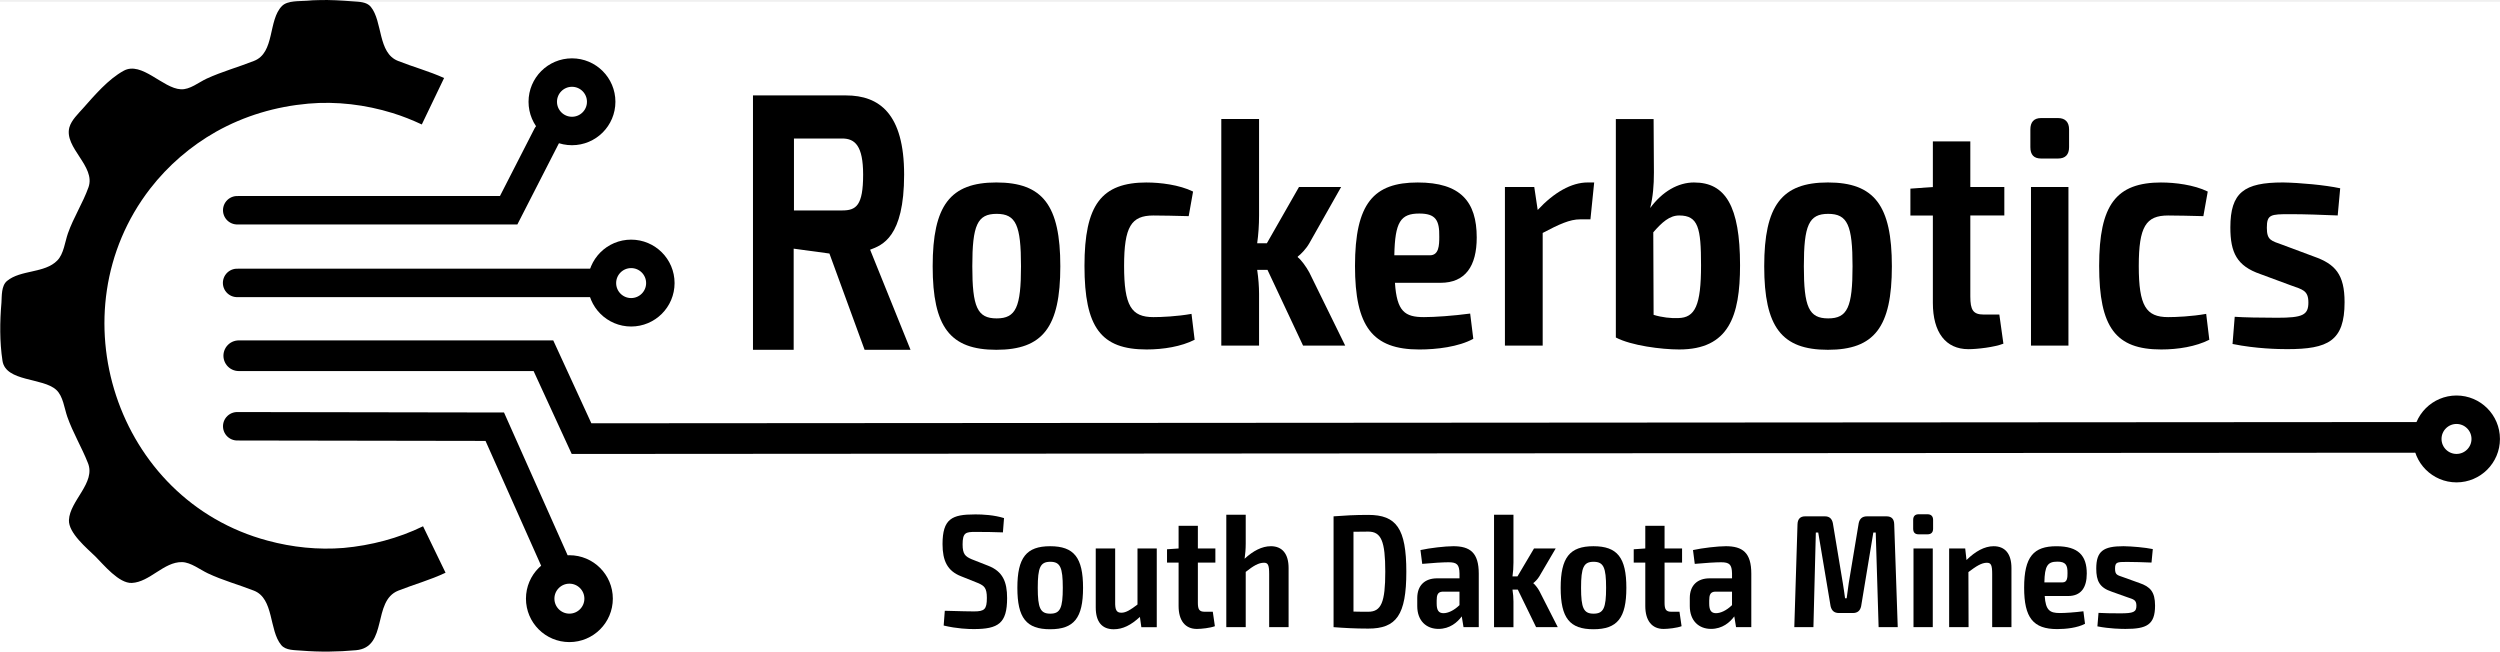
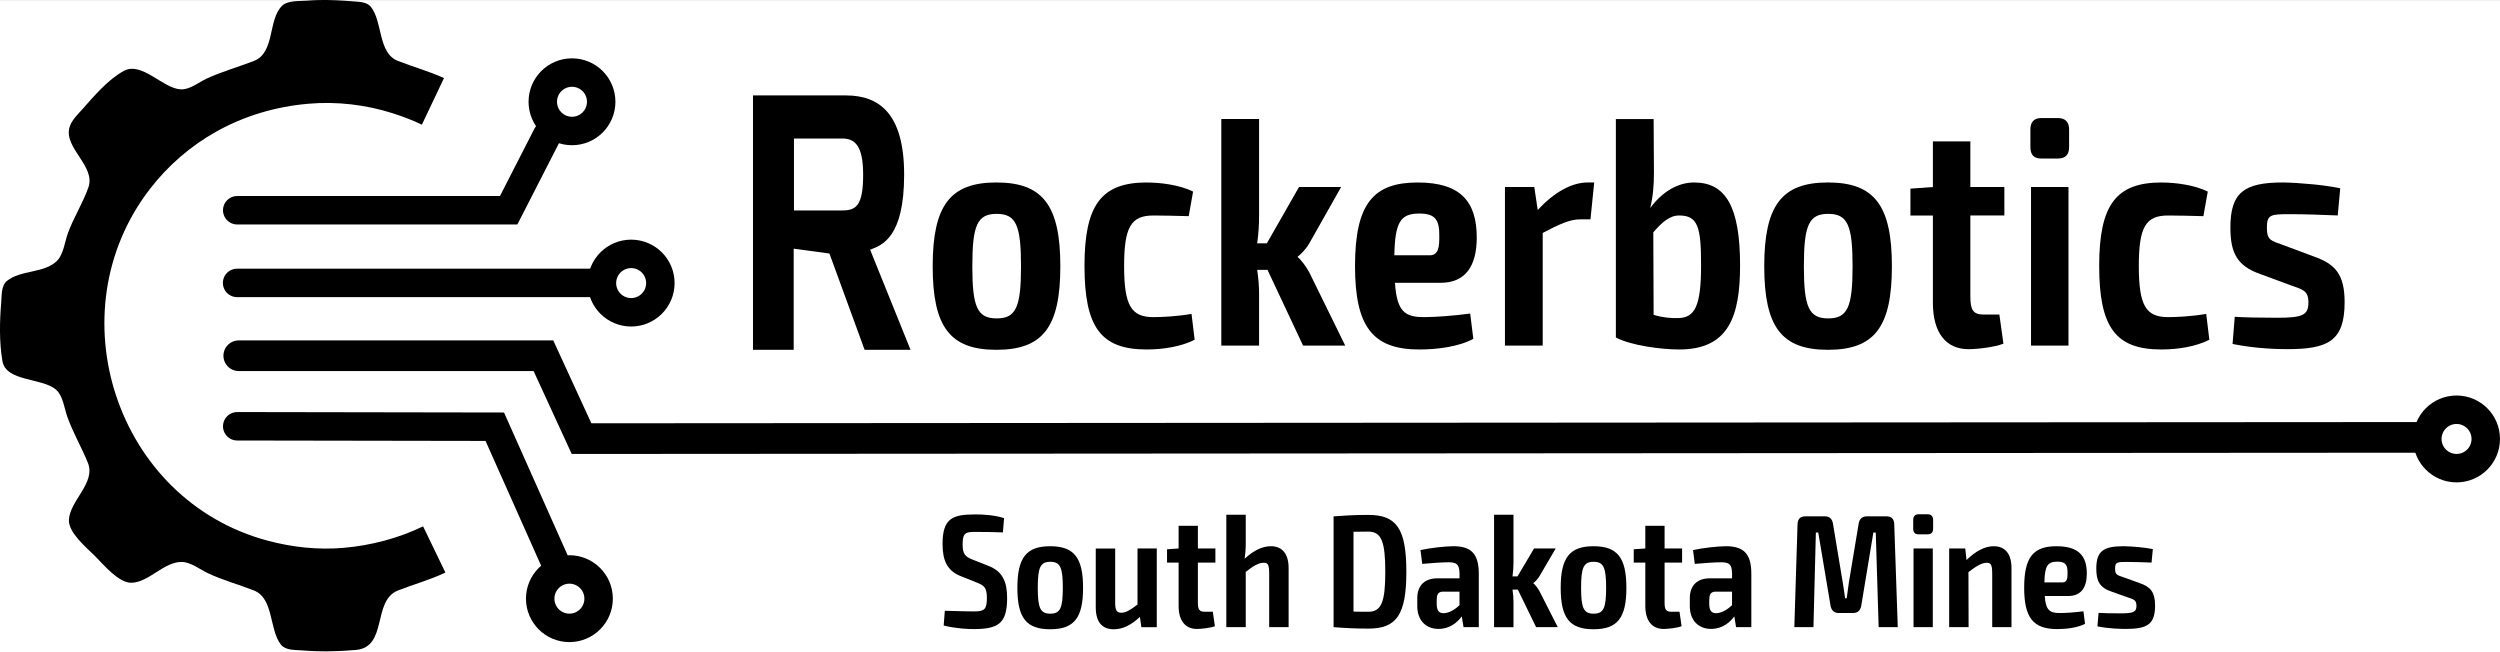
- <svg xmlns="http://www.w3.org/2000/svg" width="12.002mm" height="3.127mm" viewBox="0 0 12.002 3.127" version="1.1" id="svg1039">
+ <svg xmlns="http://www.w3.org/2000/svg" width="25mm" height="6.514mm" viewBox="0 0 25 6.514" version="1.1" id="svg1039">
  <defs id="defs1033" />
-   <g id="g1607" transform="translate(-3.5187712e-8,0.00852343)">
+   <g id="g1607" transform="translate(-3.5029909e-8,0.00852343)">
    <rect x="0" y="0" width="131.795" height="34.33" style="fill:#ffffff;fill-opacity:1;stroke:none" id="rect1605" />
  </g>
-   <g id="g1609" transform="translate(-3.5187712e-8,0.00852343)">
-     <path style="fill:#000000;fill-opacity:1;stroke:none;stroke-width:0.007" clip-path="none" d="m 1.529,-0.008 c -0.018,4.4622e-4 -0.037,0.001 -0.055,0.003 v 4.817e-5 c -0.036,0.003 -0.093,-0.002 -0.12,0.025 -0.068,0.068 -0.033,0.225 -0.135,0.264 -0.076,0.03 -0.153,0.051 -0.227,0.085 -0.037,0.017 -0.081,0.054 -0.124,0.051 -0.086,-0.004 -0.188,-0.136 -0.274,-0.089 -0.075,0.041 -0.14,0.118 -0.196,0.181 -0.023,0.026 -0.055,0.056 -0.065,0.091 -0.026,0.098 0.127,0.186 0.092,0.287 -0.027,0.076 -0.072,0.145 -0.099,0.222 -0.014,0.04 -0.02,0.099 -0.051,0.13 -0.06,0.062 -0.176,0.044 -0.241,0.098 -0.028,0.023 -0.025,0.071 -0.027,0.104 -0.008,0.092 -0.009,0.188 0.005,0.28 0.016,0.101 0.194,0.08 0.258,0.139 0.033,0.03 0.039,0.089 0.053,0.129 0.027,0.077 0.069,0.146 0.099,0.222 0.039,0.095 -0.087,0.181 -0.091,0.274 -0.003,0.062 0.087,0.136 0.127,0.175 0.04,0.04 0.113,0.13 0.175,0.127 0.086,-0.004 0.154,-0.102 0.241,-0.1 0.042,0.001 0.086,0.036 0.124,0.054 0.072,0.034 0.147,0.054 0.221,0.083 0.097,0.038 0.072,0.19 0.131,0.261 0.022,0.027 0.066,0.024 0.098,0.027 0.087,0.007 0.173,0.006 0.261,-0.002 0.155,-0.014 0.077,-0.236 0.203,-0.286 0.076,-0.03 0.153,-0.051 0.227,-0.086 L 2.031,2.518 C 1.912,2.576 1.781,2.61 1.65,2.622 1.527,2.632 1.403,2.619 1.285,2.587 0.555,2.392 0.263,1.489 0.721,0.897 0.807,0.786 0.915,0.693 1.037,0.624 1.174,0.547 1.324,0.503 1.48,0.489 c 0.135,-0.012 0.275,0.005 0.404,0.045 0.049,0.015 0.096,0.034 0.141,0.055 L 2.132,0.366 C 2.059,0.333 1.984,0.313 1.911,0.284 1.813,0.246 1.838,0.095 1.78,0.024 1.76,-2.3436163e-4 1.724,3.163014e-4 1.695,-0.002 1.64,-0.006 1.584,-0.01 1.529,-0.008 Z" id="path1231" />
-     <g id="g1340-8-36" transform="matrix(0.0910639,0,0,0.0910639,-3.150815,-11.84268)" style="opacity:0.997;stroke:#000000">
+   <g id="g1609" transform="translate(-3.5029909e-8,0.00852343)">
+     <path style="fill:#000000;fill-opacity:1;stroke:none;stroke-width:0.014" clip-path="none" d="m 3.185,-0.008 c -0.038,9.295e-4 -0.077,0.003 -0.115,0.006 v 1.004e-4 c -0.074,0.006 -0.193,-0.005 -0.25,0.052 C 2.677,0.192 2.752,0.518 2.539,0.601 2.381,0.662 2.22,0.707 2.065,0.778 1.987,0.815 1.897,0.89 1.807,0.885 1.628,0.876 1.417,0.602 1.237,0.701 1.081,0.787 0.946,0.946 0.829,1.078 0.78,1.133 0.713,1.195 0.694,1.268 0.639,1.472 0.959,1.655 0.884,1.865 0.829,2.023 0.735,2.168 0.678,2.326 0.648,2.41 0.635,2.532 0.572,2.598 0.446,2.726 0.206,2.689 0.069,2.801 0.01,2.85 0.018,2.95 0.012,3.019 -0.004,3.21 -0.008,3.411 0.024,3.601 0.058,3.811 0.428,3.768 0.562,3.89 c 0.069,0.062 0.081,0.185 0.111,0.269 0.057,0.16 0.143,0.305 0.206,0.461 0.081,0.199 -0.181,0.378 -0.19,0.57 -0.006,0.129 0.181,0.282 0.264,0.365 0.083,0.083 0.236,0.27 0.365,0.264 0.178,-0.008 0.322,-0.212 0.502,-0.208 0.088,0.002 0.18,0.075 0.258,0.112 C 2.229,5.794 2.386,5.836 2.539,5.896 2.741,5.976 2.69,6.291 2.811,6.44 2.858,6.496 2.949,6.49 3.015,6.495 3.197,6.51 3.376,6.507 3.558,6.491 3.881,6.463 3.719,5.999 3.98,5.896 4.138,5.834 4.299,5.791 4.454,5.717 L 4.231,5.255 C 3.983,5.375 3.71,5.446 3.436,5.47 3.181,5.492 2.922,5.464 2.676,5.398 1.157,4.992 0.547,3.111 1.501,1.879 1.68,1.647 1.905,1.452 2.16,1.309 2.445,1.149 2.759,1.057 3.083,1.029 c 0.281,-0.025 0.572,0.009 0.841,0.094 0.101,0.032 0.2,0.07 0.295,0.115 L 4.44,0.772 C 4.29,0.704 4.133,0.661 3.98,0.601 3.777,0.522 3.829,0.208 3.708,0.059 c -0.041,-0.05 -0.118,-0.049 -0.177,-0.054 -0.115,-0.009 -0.231,-0.016 -0.346,-0.013 z" id="path1231" />
+     <g id="g1340-8-36" transform="matrix(0.1896878,0,0,0.1896878,-6.563209,-24.6593)" style="opacity:0.997;stroke:#000000">
      <path style="fill:none;stroke:#000000;stroke-width:1.616;stroke-linecap:round;stroke-linejoin:miter;stroke-miterlimit:4;stroke-dasharray:none;stroke-opacity:1" d="m 47.187,148.708 h 16.062 l 2.009,4.37 96.983,-0.066" id="path1324-3-1" />
      <path style="fill:none;stroke:#000000;stroke-width:1.5;stroke-linecap:round;stroke-linejoin:miter;stroke-miterlimit:4;stroke-dasharray:none;stroke-opacity:1" d="m 47.106,141.038 14.31,3e-4 2.024,-3.955" id="path1326-1-5" />
      <path style="fill:none;stroke:#000000;stroke-width:1.5;stroke-linecap:round;stroke-linejoin:miter;stroke-miterlimit:4;stroke-dasharray:none;stroke-opacity:1" d="m 47.106,152.427 13.578,0.023 3.136,7.038" id="path1328-7-39" />
      <circle style="fill:none;fill-opacity:0.947;stroke:#000000;stroke-width:1.5;stroke-linecap:round;stroke-linejoin:round;stroke-miterlimit:4;stroke-dasharray:none;stroke-opacity:1;paint-order:stroke fill markers" id="circle1330-2-46" cx="64.618" cy="161.515" r="1.54" />
      <circle style="fill:none;fill-opacity:0.947;stroke:#000000;stroke-width:1.5;stroke-linecap:round;stroke-linejoin:round;stroke-miterlimit:4;stroke-dasharray:none;stroke-opacity:1;paint-order:stroke fill markers" id="circle1332-3-5" cx="64.754" cy="135.32" r="1.54" />
      <path style="fill:none;stroke:#000000;stroke-width:1.5;stroke-linecap:round;stroke-linejoin:miter;stroke-miterlimit:4;stroke-dasharray:none;stroke-opacity:1" d="m 47.1,144.869 16.283,1.7e-4 h 2.757" id="path1334-3-3" />
      <circle style="fill:none;fill-opacity:0.947;stroke:#000000;stroke-width:1.5;stroke-linecap:round;stroke-linejoin:round;stroke-miterlimit:4;stroke-dasharray:none;stroke-opacity:1;paint-order:stroke fill markers" id="circle1336-3-57" cx="67.873" cy="144.878" r="1.54" />
      <circle style="fill:none;fill-opacity:0.947;stroke:#000000;stroke-width:1.5;stroke-linecap:round;stroke-linejoin:round;stroke-miterlimit:4;stroke-dasharray:none;stroke-opacity:1;paint-order:stroke fill markers" id="circle1338-2-3" r="1.54" cy="153.095" cx="164.105" />
    </g>
  </g>
-   <g id="g1611" transform="translate(-3.5187712e-8,0.00852343)">
-     <g id="g1288" transform="matrix(0.09106263,0,0,0.09106263,-3.044245,-11.827)" style="opacity:0.997;fill:#000000;fill-opacity:1">
+   <g id="g1611" transform="translate(-3.5029909e-8,0.00852343)">
+     <g id="g1288" transform="matrix(0.1896852,0,0,0.1896852,-6.341221,-24.62663)" style="opacity:0.997;fill:#000000;fill-opacity:1">
      <g aria-label="South Dakota Mines" transform="translate(-144.7175,26.19241)" id="text1276" style="font-style:normal;font-weight:normal;font-size:10.583px;line-height:1.25;font-family:sans-serif;white-space:pre;shape-inside:url(#rect1290);opacity:0.998;fill:#000000;fill-opacity:1;stroke:none">
        <path d="m 229.531,130.712 c -1.194,0 -1.693,0.229 -1.693,1.566 0,0.872 0.254,1.414 0.974,1.693 l 0.931,0.373 c 0.288,0.135 0.432,0.237 0.432,0.77 0,0.601 -0.127,0.711 -0.677,0.711 -0.279,0 -0.584,-0.008 -1.541,-0.034 l -0.059,0.779 c 0.711,0.169 1.304,0.186 1.583,0.186 1.304,0 1.761,-0.305 1.761,-1.634 0,-0.855 -0.229,-1.405 -0.991,-1.702 l -0.881,-0.347 c -0.33,-0.144 -0.474,-0.262 -0.474,-0.779 0,-0.627 0.169,-0.66 0.669,-0.66 0.483,0 1.067,0.008 1.456,0.025 l 0.059,-0.754 c -0.525,-0.161 -1.084,-0.195 -1.549,-0.195 z" style="font-style:normal;font-variant:normal;font-weight:600;font-stretch:condensed;font-size:8.467px;font-family:'Exo 2';-inkscape-font-specification:'Exo 2 Semi-Bold Condensed';fill:#000000;fill-opacity:1" id="path1344" />
        <path d="m 233.51,132.388 c -1.253,0 -1.727,0.601 -1.727,2.193 0,1.592 0.474,2.184 1.727,2.184 1.262,0 1.736,-0.593 1.736,-2.184 0,-1.592 -0.474,-2.193 -1.736,-2.193 z m 0.008,0.821 c 0.525,0 0.66,0.296 0.66,1.372 0,1.067 -0.135,1.363 -0.66,1.363 -0.525,0 -0.66,-0.296 -0.66,-1.363 0,-1.075 0.135,-1.372 0.66,-1.372 z" style="font-style:normal;font-variant:normal;font-weight:600;font-stretch:condensed;font-size:8.467px;font-family:'Exo 2';-inkscape-font-specification:'Exo 2 Semi-Bold Condensed';fill:#000000;fill-opacity:1" id="path1346" />
        <path d="m 239.132,132.507 h -1.016 v 2.955 c -0.364,0.279 -0.61,0.432 -0.847,0.432 -0.262,0 -0.339,-0.144 -0.33,-0.584 v -2.802 h -1.024 v 3.107 c 0,0.762 0.33,1.151 0.948,1.151 0.483,0 0.914,-0.22 1.38,-0.652 l 0.076,0.542 h 0.813 z" style="font-style:normal;font-variant:normal;font-weight:600;font-stretch:condensed;font-size:8.467px;font-family:'Exo 2';-inkscape-font-specification:'Exo 2 Semi-Bold Condensed';fill:#000000;fill-opacity:1" id="path1348" />
        <path d="m 241.299,133.252 h 0.923 v -0.745 h -0.923 v -1.194 h -1.016 v 1.194 l -0.61,0.042 v 0.703 h 0.61 v 2.286 c 0,0.77 0.347,1.211 0.965,1.211 0.237,0 0.703,-0.051 0.948,-0.144 l -0.11,-0.762 h -0.423 c -0.288,0 -0.364,-0.119 -0.364,-0.474 z" style="font-style:normal;font-variant:normal;font-weight:600;font-stretch:condensed;font-size:8.467px;font-family:'Exo 2';-inkscape-font-specification:'Exo 2 Semi-Bold Condensed';fill:#000000;fill-opacity:1" id="path1350" />
        <path d="m 245.143,132.388 c -0.466,0 -0.931,0.246 -1.38,0.66 0.034,-0.229 0.059,-0.508 0.059,-0.796 v -1.524 h -1.024 v 5.927 h 1.024 v -2.913 c 0.406,-0.322 0.677,-0.483 0.965,-0.483 0.212,0 0.271,0.127 0.271,0.593 v 2.802 h 1.024 v -3.116 c 0,-0.745 -0.33,-1.151 -0.94,-1.151 z" style="font-style:normal;font-variant:normal;font-weight:600;font-stretch:condensed;font-size:8.467px;font-family:'Exo 2';-inkscape-font-specification:'Exo 2 Semi-Bold Condensed';fill:#000000;fill-opacity:1" id="path1352" />
        <path d="m 250.282,130.737 c -0.72,0 -1.287,0.034 -1.829,0.076 v 5.842 c 0.542,0.042 1.126,0.076 1.829,0.076 1.482,0 2.007,-0.711 2.007,-2.997 0,-2.286 -0.525,-2.997 -2.007,-2.997 z m 0,5.105 c -0.279,0 -0.542,0 -0.779,-0.008 v -4.208 c 0.237,0 0.483,-0.008 0.779,-0.008 0.686,0 0.897,0.508 0.897,2.117 0,1.609 -0.212,2.108 -0.897,2.108 z" style="font-style:normal;font-variant:normal;font-weight:600;font-stretch:condensed;font-size:8.467px;font-family:'Exo 2';-inkscape-font-specification:'Exo 2 Semi-Bold Condensed';fill:#000000;fill-opacity:1" id="path1354" />
        <path d="m 254.753,132.388 c -0.406,0 -1.228,0.093 -1.719,0.203 l 0.093,0.728 c 0.542,-0.051 1.109,-0.085 1.389,-0.085 0.44,0 0.567,0.119 0.576,0.593 v 0.254 h -1.177 c -0.66,0 -1.05,0.381 -1.05,1.041 v 0.423 c 0,0.779 0.483,1.202 1.118,1.202 0.601,0 0.999,-0.347 1.228,-0.66 l 0.093,0.567 h 0.804 v -2.819 c 0,-1.109 -0.457,-1.448 -1.355,-1.448 z m -0.5,3.531 c -0.254,0 -0.364,-0.144 -0.364,-0.508 V 135.25 c 0,-0.279 0.051,-0.449 0.296,-0.466 h 0.906 v 0.711 c -0.305,0.296 -0.618,0.423 -0.838,0.423 z" style="font-style:normal;font-variant:normal;font-weight:600;font-stretch:condensed;font-size:8.467px;font-family:'Exo 2';-inkscape-font-specification:'Exo 2 Semi-Bold Condensed';fill:#000000;fill-opacity:1" id="path1356" />
        <path d="m 258.165,134.674 0.965,1.981 h 1.143 l -0.974,-1.913 c -0.085,-0.152 -0.229,-0.339 -0.313,-0.398 v -0.017 c 0.085,-0.059 0.229,-0.203 0.313,-0.347 l 0.864,-1.473 h -1.143 l -0.872,1.473 h -0.262 c 0.034,-0.237 0.051,-0.474 0.051,-0.728 v -2.523 h -1.024 v 5.927 h 1.024 v -1.355 c 0,-0.186 -0.017,-0.406 -0.051,-0.627 z" style="font-style:normal;font-variant:normal;font-weight:600;font-stretch:condensed;font-size:8.467px;font-family:'Exo 2';-inkscape-font-specification:'Exo 2 Semi-Bold Condensed';fill:#000000;fill-opacity:1" id="path1358" />
        <path d="m 262.153,132.388 c -1.253,0 -1.727,0.601 -1.727,2.193 0,1.592 0.474,2.184 1.727,2.184 1.262,0 1.736,-0.593 1.736,-2.184 0,-1.592 -0.474,-2.193 -1.736,-2.193 z m 0.008,0.821 c 0.525,0 0.66,0.296 0.66,1.372 0,1.067 -0.135,1.363 -0.66,1.363 -0.525,0 -0.66,-0.296 -0.66,-1.363 0,-1.075 0.135,-1.372 0.66,-1.372 z" style="font-style:normal;font-variant:normal;font-weight:600;font-stretch:condensed;font-size:8.467px;font-family:'Exo 2';-inkscape-font-specification:'Exo 2 Semi-Bold Condensed';fill:#000000;fill-opacity:1" id="path1360" />
        <path d="m 265.903,133.252 h 0.923 v -0.745 h -0.923 v -1.194 h -1.016 v 1.194 l -0.61,0.042 v 0.703 h 0.61 v 2.286 c 0,0.77 0.347,1.211 0.965,1.211 0.237,0 0.703,-0.051 0.948,-0.144 l -0.11,-0.762 h -0.423 c -0.288,0 -0.364,-0.119 -0.364,-0.474 z" style="font-style:normal;font-variant:normal;font-weight:600;font-stretch:condensed;font-size:8.467px;font-family:'Exo 2';-inkscape-font-specification:'Exo 2 Semi-Bold Condensed';fill:#000000;fill-opacity:1" id="path1362" />
        <path d="m 269.121,132.388 c -0.406,0 -1.228,0.093 -1.719,0.203 l 0.093,0.728 c 0.542,-0.051 1.109,-0.085 1.389,-0.085 0.44,0 0.567,0.119 0.576,0.593 v 0.254 h -1.177 c -0.66,0 -1.05,0.381 -1.05,1.041 v 0.423 c 0,0.779 0.483,1.202 1.118,1.202 0.601,0 0.999,-0.347 1.228,-0.66 l 0.093,0.567 h 0.804 v -2.819 c 0,-1.109 -0.457,-1.448 -1.355,-1.448 z m -0.5,3.531 c -0.254,0 -0.364,-0.144 -0.364,-0.508 V 135.25 c 0,-0.279 0.051,-0.449 0.296,-0.466 h 0.906 v 0.711 c -0.305,0.296 -0.618,0.423 -0.838,0.423 z" style="font-style:normal;font-variant:normal;font-weight:600;font-stretch:condensed;font-size:8.467px;font-family:'Exo 2';-inkscape-font-specification:'Exo 2 Semi-Bold Condensed';fill:#000000;fill-opacity:1" id="path1364" />
        <path d="m 276.571,130.813 c -0.237,0 -0.381,0.119 -0.432,0.356 l -0.525,3.158 c -0.042,0.279 -0.076,0.533 -0.11,0.804 h -0.085 c -0.034,-0.271 -0.076,-0.525 -0.119,-0.804 l -0.525,-3.158 c -0.051,-0.237 -0.186,-0.356 -0.415,-0.356 h -1.05 c -0.254,0 -0.389,0.144 -0.398,0.415 l -0.169,5.427 h 1.008 l 0.127,-4.987 h 0.127 l 0.652,3.886 c 0.059,0.237 0.195,0.356 0.44,0.356 h 0.737 c 0.237,0 0.381,-0.119 0.432,-0.356 l 0.643,-3.886 h 0.127 l 0.152,4.987 h 1.008 l -0.186,-5.427 c -0.008,-0.271 -0.135,-0.415 -0.406,-0.415 z" style="font-style:normal;font-variant:normal;font-weight:600;font-stretch:condensed;font-size:8.467px;font-family:'Exo 2';-inkscape-font-specification:'Exo 2 Semi-Bold Condensed';fill:#000000;fill-opacity:1" id="path1366" />
        <path d="m 279.298,130.703 c -0.195,0 -0.288,0.11 -0.288,0.296 v 0.466 c 0,0.195 0.093,0.296 0.288,0.296 h 0.466 c 0.195,0 0.296,-0.102 0.296,-0.296 v -0.466 c 0,-0.186 -0.102,-0.296 -0.296,-0.296 z m 0.745,5.952 v -4.149 h -1.016 v 4.149 z" style="font-style:normal;font-variant:normal;font-weight:600;font-stretch:condensed;font-size:8.467px;font-family:'Exo 2';-inkscape-font-specification:'Exo 2 Semi-Bold Condensed';fill:#000000;fill-opacity:1" id="path1368" />
        <path d="m 283.252,132.388 c -0.483,0 -0.965,0.271 -1.431,0.728 l -0.068,-0.61 h -0.847 v 4.149 h 1.024 l -0.008,-2.904 c 0.415,-0.313 0.694,-0.491 0.974,-0.491 0.22,0 0.279,0.127 0.279,0.593 v 2.802 h 1.016 v -3.116 c 0,-0.745 -0.33,-1.151 -0.94,-1.151 z" style="font-style:normal;font-variant:normal;font-weight:600;font-stretch:condensed;font-size:8.467px;font-family:'Exo 2';-inkscape-font-specification:'Exo 2 Semi-Bold Condensed';fill:#000000;fill-opacity:1" id="path1370" />
        <path d="m 286.731,135.91 c -0.516,0 -0.737,-0.144 -0.787,-0.897 h 1.236 c 0.677,0 0.982,-0.44 0.982,-1.185 0,-0.94 -0.44,-1.439 -1.6,-1.439 -1.194,0 -1.702,0.542 -1.702,2.184 0,1.583 0.474,2.184 1.744,2.184 0.466,0 1.067,-0.068 1.465,-0.279 l -0.085,-0.66 c -0.457,0.059 -0.957,0.093 -1.253,0.093 z m -0.127,-2.709 c 0.44,0 0.55,0.169 0.542,0.61 0,0.22 -0.008,0.483 -0.254,0.483 h -0.965 c 0.017,-0.872 0.169,-1.092 0.677,-1.092 z" style="font-style:normal;font-variant:normal;font-weight:600;font-stretch:condensed;font-size:8.467px;font-family:'Exo 2';-inkscape-font-specification:'Exo 2 Semi-Bold Condensed';fill:#000000;fill-opacity:1" id="path1372" />
        <path d="m 290.084,132.388 c -1.05,0 -1.422,0.262 -1.422,1.177 0,0.66 0.178,1.008 0.813,1.219 l 0.83,0.296 c 0.322,0.11 0.474,0.135 0.474,0.449 0,0.33 -0.161,0.398 -0.847,0.398 -0.432,0 -0.923,-0.008 -1.151,-0.025 l -0.059,0.711 c 0.643,0.127 1.262,0.135 1.482,0.135 1.109,0 1.558,-0.212 1.558,-1.228 0,-0.728 -0.254,-0.999 -0.83,-1.194 l -0.847,-0.305 c -0.313,-0.11 -0.432,-0.119 -0.432,-0.449 0,-0.347 0.102,-0.356 0.627,-0.356 0.423,0 0.855,0.017 1.295,0.034 l 0.068,-0.711 c -0.415,-0.085 -1.075,-0.144 -1.558,-0.152 z" style="font-style:normal;font-variant:normal;font-weight:600;font-stretch:condensed;font-size:8.467px;font-family:'Exo 2';-inkscape-font-specification:'Exo 2 Semi-Bold Condensed';fill:#000000;fill-opacity:1" id="path1374" />
      </g>
      <g id="g1286" transform="matrix(0.8328694,0,0,0.8636844,-123.9653,56.88535)" style="opacity:0.998;fill:#000000;fill-opacity:1;stroke-width:1;stroke-miterlimit:4;stroke-dasharray:none">
        <g aria-label="ockerbotics" transform="translate(0,0.266187)" id="text1280" style="font-style:normal;font-variant:normal;font-weight:600;font-stretch:condensed;font-size:19.756px;line-height:1.25;font-family:'Exo 2';-inkscape-font-specification:'Exo 2 Semi-Bold Condensed';font-variant-ligatures:normal;font-variant-caps:normal;font-variant-numeric:normal;letter-spacing:0.265px;white-space:pre;shape-inside:url(#rect1292);fill:#000000;fill-opacity:1;stroke:none;stroke-width:1;stroke-miterlimit:4;stroke-dasharray:none">
          <path d="m 252.047,95.276 c -2.924,0 -4.03,1.403 -4.03,5.117 0,3.714 1.106,5.097 4.03,5.097 2.944,0 4.05,-1.383 4.05,-5.097 0,-3.714 -1.106,-5.117 -4.05,-5.117 z m 0.02,1.916 c 1.225,0 1.541,0.691 1.541,3.2 0,2.489 -0.316,3.181 -1.541,3.181 -1.225,0 -1.541,-0.691 -1.541,-3.181 0,-2.509 0.316,-3.2 1.541,-3.2 z" style="font-style:normal;font-variant:normal;font-weight:600;font-stretch:condensed;font-size:19.756px;font-family:'Exo 2';-inkscape-font-specification:'Exo 2 Semi-Bold Condensed';font-variant-ligatures:normal;font-variant-caps:normal;font-variant-numeric:normal;fill:#000000;fill-opacity:1;stroke-width:1;stroke-miterlimit:4;stroke-dasharray:none" id="path1318" />
          <path d="m 261.577,95.276 c -2.884,0 -3.951,1.363 -3.951,5.097 0,3.754 1.047,5.097 3.931,5.097 1.067,0 2.193,-0.178 3.042,-0.593 l -0.198,-1.58 c -0.909,0.158 -1.916,0.198 -2.41,0.198 -1.403,0 -1.857,-0.691 -1.857,-3.121 0,-2.41 0.454,-3.082 1.857,-3.082 0.593,0 1.383,0.02 2.232,0.04 l 0.277,-1.501 c -0.869,-0.415 -2.094,-0.553 -2.924,-0.553 z" style="font-style:normal;font-variant:normal;font-weight:600;font-stretch:condensed;font-size:19.756px;font-family:'Exo 2';-inkscape-font-specification:'Exo 2 Semi-Bold Condensed';font-variant-ligatures:normal;font-variant-caps:normal;font-variant-numeric:normal;fill:#000000;fill-opacity:1;stroke-width:1;stroke-miterlimit:4;stroke-dasharray:none" id="path1320" />
          <path d="m 269.21,100.61 2.252,4.623 h 2.667 l -2.272,-4.465 c -0.198,-0.356 -0.533,-0.79 -0.731,-0.929 v -0.04 c 0.198,-0.138 0.533,-0.474 0.731,-0.81 l 2.015,-3.437 h -2.667 l -2.035,3.437 h -0.612 c 0.079,-0.553 0.119,-1.106 0.119,-1.699 v -5.887 h -2.39 v 13.829 h 2.39 v -3.161 c 0,-0.435 -0.04,-0.948 -0.119,-1.462 z" style="font-style:normal;font-variant:normal;font-weight:600;font-stretch:condensed;font-size:19.756px;font-family:'Exo 2';-inkscape-font-specification:'Exo 2 Semi-Bold Condensed';font-variant-ligatures:normal;font-variant-caps:normal;font-variant-numeric:normal;fill:#000000;fill-opacity:1;stroke-width:1;stroke-miterlimit:4;stroke-dasharray:none" id="path1322" />
          <path d="m 279.116,103.495 c -1.205,0 -1.719,-0.336 -1.837,-2.094 h 2.884 c 1.58,0 2.292,-1.027 2.292,-2.766 0,-2.193 -1.027,-3.358 -3.734,-3.358 -2.786,0 -3.971,1.264 -3.971,5.097 0,3.694 1.106,5.097 4.07,5.097 1.087,0 2.489,-0.158 3.418,-0.652 l -0.198,-1.541 c -1.067,0.138 -2.232,0.217 -2.924,0.217 z m -0.296,-6.322 c 1.027,0 1.284,0.395 1.264,1.422 0,0.514 -0.02,1.126 -0.593,1.126 h -2.252 c 0.04,-2.035 0.395,-2.548 1.58,-2.548 z" style="font-style:normal;font-variant:normal;font-weight:600;font-stretch:condensed;font-size:19.756px;font-family:'Exo 2';-inkscape-font-specification:'Exo 2 Semi-Bold Condensed';font-variant-ligatures:normal;font-variant-caps:normal;font-variant-numeric:normal;fill:#000000;fill-opacity:1;stroke-width:1;stroke-miterlimit:4;stroke-dasharray:none" id="path1324" />
          <path d="m 289.89,95.276 h -0.415 c -1.027,0 -2.134,0.612 -3.161,1.679 l -0.217,-1.403 h -1.857 v 9.68 h 2.39 v -6.875 c 1.047,-0.533 1.719,-0.83 2.371,-0.83 h 0.652 z" style="font-style:normal;font-variant:normal;font-weight:600;font-stretch:condensed;font-size:19.756px;font-family:'Exo 2';-inkscape-font-specification:'Exo 2 Semi-Bold Condensed';font-variant-ligatures:normal;font-variant-caps:normal;font-variant-numeric:normal;fill:#000000;fill-opacity:1;stroke-width:1;stroke-miterlimit:4;stroke-dasharray:none" id="path1326" />
          <path d="m 296.22,95.276 c -1.027,0 -2.015,0.553 -2.786,1.561 0.178,-0.691 0.237,-1.383 0.237,-2.173 l -0.02,-3.26 h -2.39 v 13.335 c 0.968,0.494 2.884,0.731 4.01,0.731 3.141,0 3.852,-2.035 3.852,-5.136 0,-3.615 -0.929,-5.057 -2.904,-5.057 z m -1.008,8.278 c -0.435,0.02 -1.047,-0.04 -1.561,-0.198 l -0.02,-5.038 c 0.553,-0.612 1.027,-1.027 1.64,-1.027 1.205,0 1.383,0.751 1.383,3.042 0,2.45 -0.375,3.2 -1.442,3.22 z" style="font-style:normal;font-variant:normal;font-weight:600;font-stretch:condensed;font-size:19.756px;font-family:'Exo 2';-inkscape-font-specification:'Exo 2 Semi-Bold Condensed';font-variant-ligatures:normal;font-variant-caps:normal;font-variant-numeric:normal;fill:#000000;fill-opacity:1;stroke-width:1;stroke-miterlimit:4;stroke-dasharray:none" id="path1328" />
          <path d="m 304.683,95.276 c -2.924,0 -4.03,1.403 -4.03,5.117 0,3.714 1.106,5.097 4.03,5.097 2.944,0 4.05,-1.383 4.05,-5.097 0,-3.714 -1.106,-5.117 -4.05,-5.117 z m 0.02,1.916 c 1.225,0 1.541,0.691 1.541,3.2 0,2.489 -0.316,3.181 -1.541,3.181 -1.225,0 -1.541,-0.691 -1.541,-3.181 0,-2.509 0.316,-3.2 1.541,-3.2 z" style="font-style:normal;font-variant:normal;font-weight:600;font-stretch:condensed;font-size:19.756px;font-family:'Exo 2';-inkscape-font-specification:'Exo 2 Semi-Bold Condensed';font-variant-ligatures:normal;font-variant-caps:normal;font-variant-numeric:normal;fill:#000000;fill-opacity:1;stroke-width:1;stroke-miterlimit:4;stroke-dasharray:none" id="path1330" />
          <path d="m 313.699,97.292 h 2.153 v -1.738 h -2.153 v -2.786 h -2.371 v 2.786 l -1.422,0.099 v 1.64 h 1.422 v 5.334 c 0,1.798 0.81,2.825 2.252,2.825 0.553,0 1.64,-0.119 2.213,-0.336 l -0.257,-1.778 h -0.988 c -0.672,0 -0.849,-0.277 -0.849,-1.106 z" style="font-style:normal;font-variant:normal;font-weight:600;font-stretch:condensed;font-size:19.756px;font-family:'Exo 2';-inkscape-font-specification:'Exo 2 Semi-Bold Condensed';font-variant-ligatures:normal;font-variant-caps:normal;font-variant-numeric:normal;fill:#000000;fill-opacity:1;stroke-width:1;stroke-miterlimit:4;stroke-dasharray:none" id="path1332" />
          <path d="m 318.172,91.345 c -0.454,0 -0.672,0.257 -0.672,0.691 v 1.087 c 0,0.454 0.217,0.691 0.672,0.691 h 1.087 c 0.454,0 0.691,-0.237 0.691,-0.691 v -1.087 c 0,-0.435 -0.237,-0.691 -0.691,-0.691 z m 1.738,13.888 v -9.68 h -2.371 v 9.68 z" style="font-style:normal;font-variant:normal;font-weight:600;font-stretch:condensed;font-size:19.756px;font-family:'Exo 2';-inkscape-font-specification:'Exo 2 Semi-Bold Condensed';font-variant-ligatures:normal;font-variant-caps:normal;font-variant-numeric:normal;fill:#000000;fill-opacity:1;stroke-width:1;stroke-miterlimit:4;stroke-dasharray:none" id="path1334" />
          <path d="m 325.805,95.276 c -2.884,0 -3.951,1.363 -3.951,5.097 0,3.754 1.047,5.097 3.931,5.097 1.067,0 2.193,-0.178 3.042,-0.593 l -0.198,-1.58 c -0.909,0.158 -1.916,0.198 -2.41,0.198 -1.403,0 -1.857,-0.691 -1.857,-3.121 0,-2.41 0.454,-3.082 1.857,-3.082 0.593,0 1.383,0.02 2.232,0.04 l 0.277,-1.501 c -0.869,-0.415 -2.094,-0.553 -2.924,-0.553 z" style="font-style:normal;font-variant:normal;font-weight:600;font-stretch:condensed;font-size:19.756px;font-family:'Exo 2';-inkscape-font-specification:'Exo 2 Semi-Bold Condensed';font-variant-ligatures:normal;font-variant-caps:normal;font-variant-numeric:normal;fill:#000000;fill-opacity:1;stroke-width:1;stroke-miterlimit:4;stroke-dasharray:none" id="path1336" />
          <path d="m 333.478,95.276 c -2.45,0 -3.319,0.612 -3.319,2.746 0,1.541 0.415,2.351 1.897,2.845 l 1.936,0.691 c 0.751,0.257 1.106,0.316 1.106,1.047 0,0.77 -0.375,0.929 -1.976,0.929 -1.008,0 -2.153,-0.02 -2.687,-0.059 l -0.138,1.659 c 1.501,0.296 2.944,0.316 3.457,0.316 2.588,0 3.635,-0.494 3.635,-2.865 0,-1.699 -0.593,-2.331 -1.936,-2.786 l -1.976,-0.711 c -0.731,-0.257 -1.008,-0.277 -1.008,-1.047 0,-0.81 0.237,-0.83 1.462,-0.83 0.988,0 1.995,0.04 3.023,0.079 l 0.158,-1.659 c -0.968,-0.198 -2.509,-0.336 -3.635,-0.356 z" style="font-style:normal;font-variant:normal;font-weight:600;font-stretch:condensed;font-size:19.756px;font-family:'Exo 2';-inkscape-font-specification:'Exo 2 Semi-Bold Condensed';font-variant-ligatures:normal;font-variant-caps:normal;font-variant-numeric:normal;fill:#000000;fill-opacity:1;stroke-width:1;stroke-miterlimit:4;stroke-dasharray:none" id="path1338" />
        </g>
        <g aria-label="R" transform="matrix(0.8673346,0,0,1,34.90747,29.24975)" id="text1284" style="font-style:normal;font-variant:normal;font-weight:bold;font-stretch:normal;font-size:21.213px;line-height:1.25;font-family:Exo;-inkscape-font-specification:'Exo, Bold';font-variant-ligatures:normal;font-variant-caps:normal;font-variant-numeric:normal;white-space:pre;shape-inside:url(#rect1294);fill:#000000;fill-opacity:1;stroke:none;stroke-width:1.074;stroke-miterlimit:4;stroke-dasharray:none">
          <path d="m 235.583,68 v -4.391 h 3.521 c 0.933,0 1.527,0.445 1.527,2.206 0,1.888 -0.509,2.185 -1.527,2.185 z m -2.991,8.506 h 2.97 v -6.173 l 2.609,0.297 2.567,5.876 h 3.352 l -2.949,-6.109 c 0.87,-0.276 2.482,-0.742 2.482,-4.582 0,-3.712 -1.803,-4.836 -4.243,-4.836 h -6.788 z" style="font-style:normal;font-variant:normal;font-weight:bold;font-stretch:normal;font-size:21.213px;font-family:Exo;-inkscape-font-specification:'Exo, Bold';font-variant-ligatures:normal;font-variant-caps:normal;font-variant-numeric:normal;fill:#000000;fill-opacity:1;stroke-width:1.074;stroke-miterlimit:4;stroke-dasharray:none" id="path1341" />
        </g>
      </g>
    </g>
  </g>
</svg>
